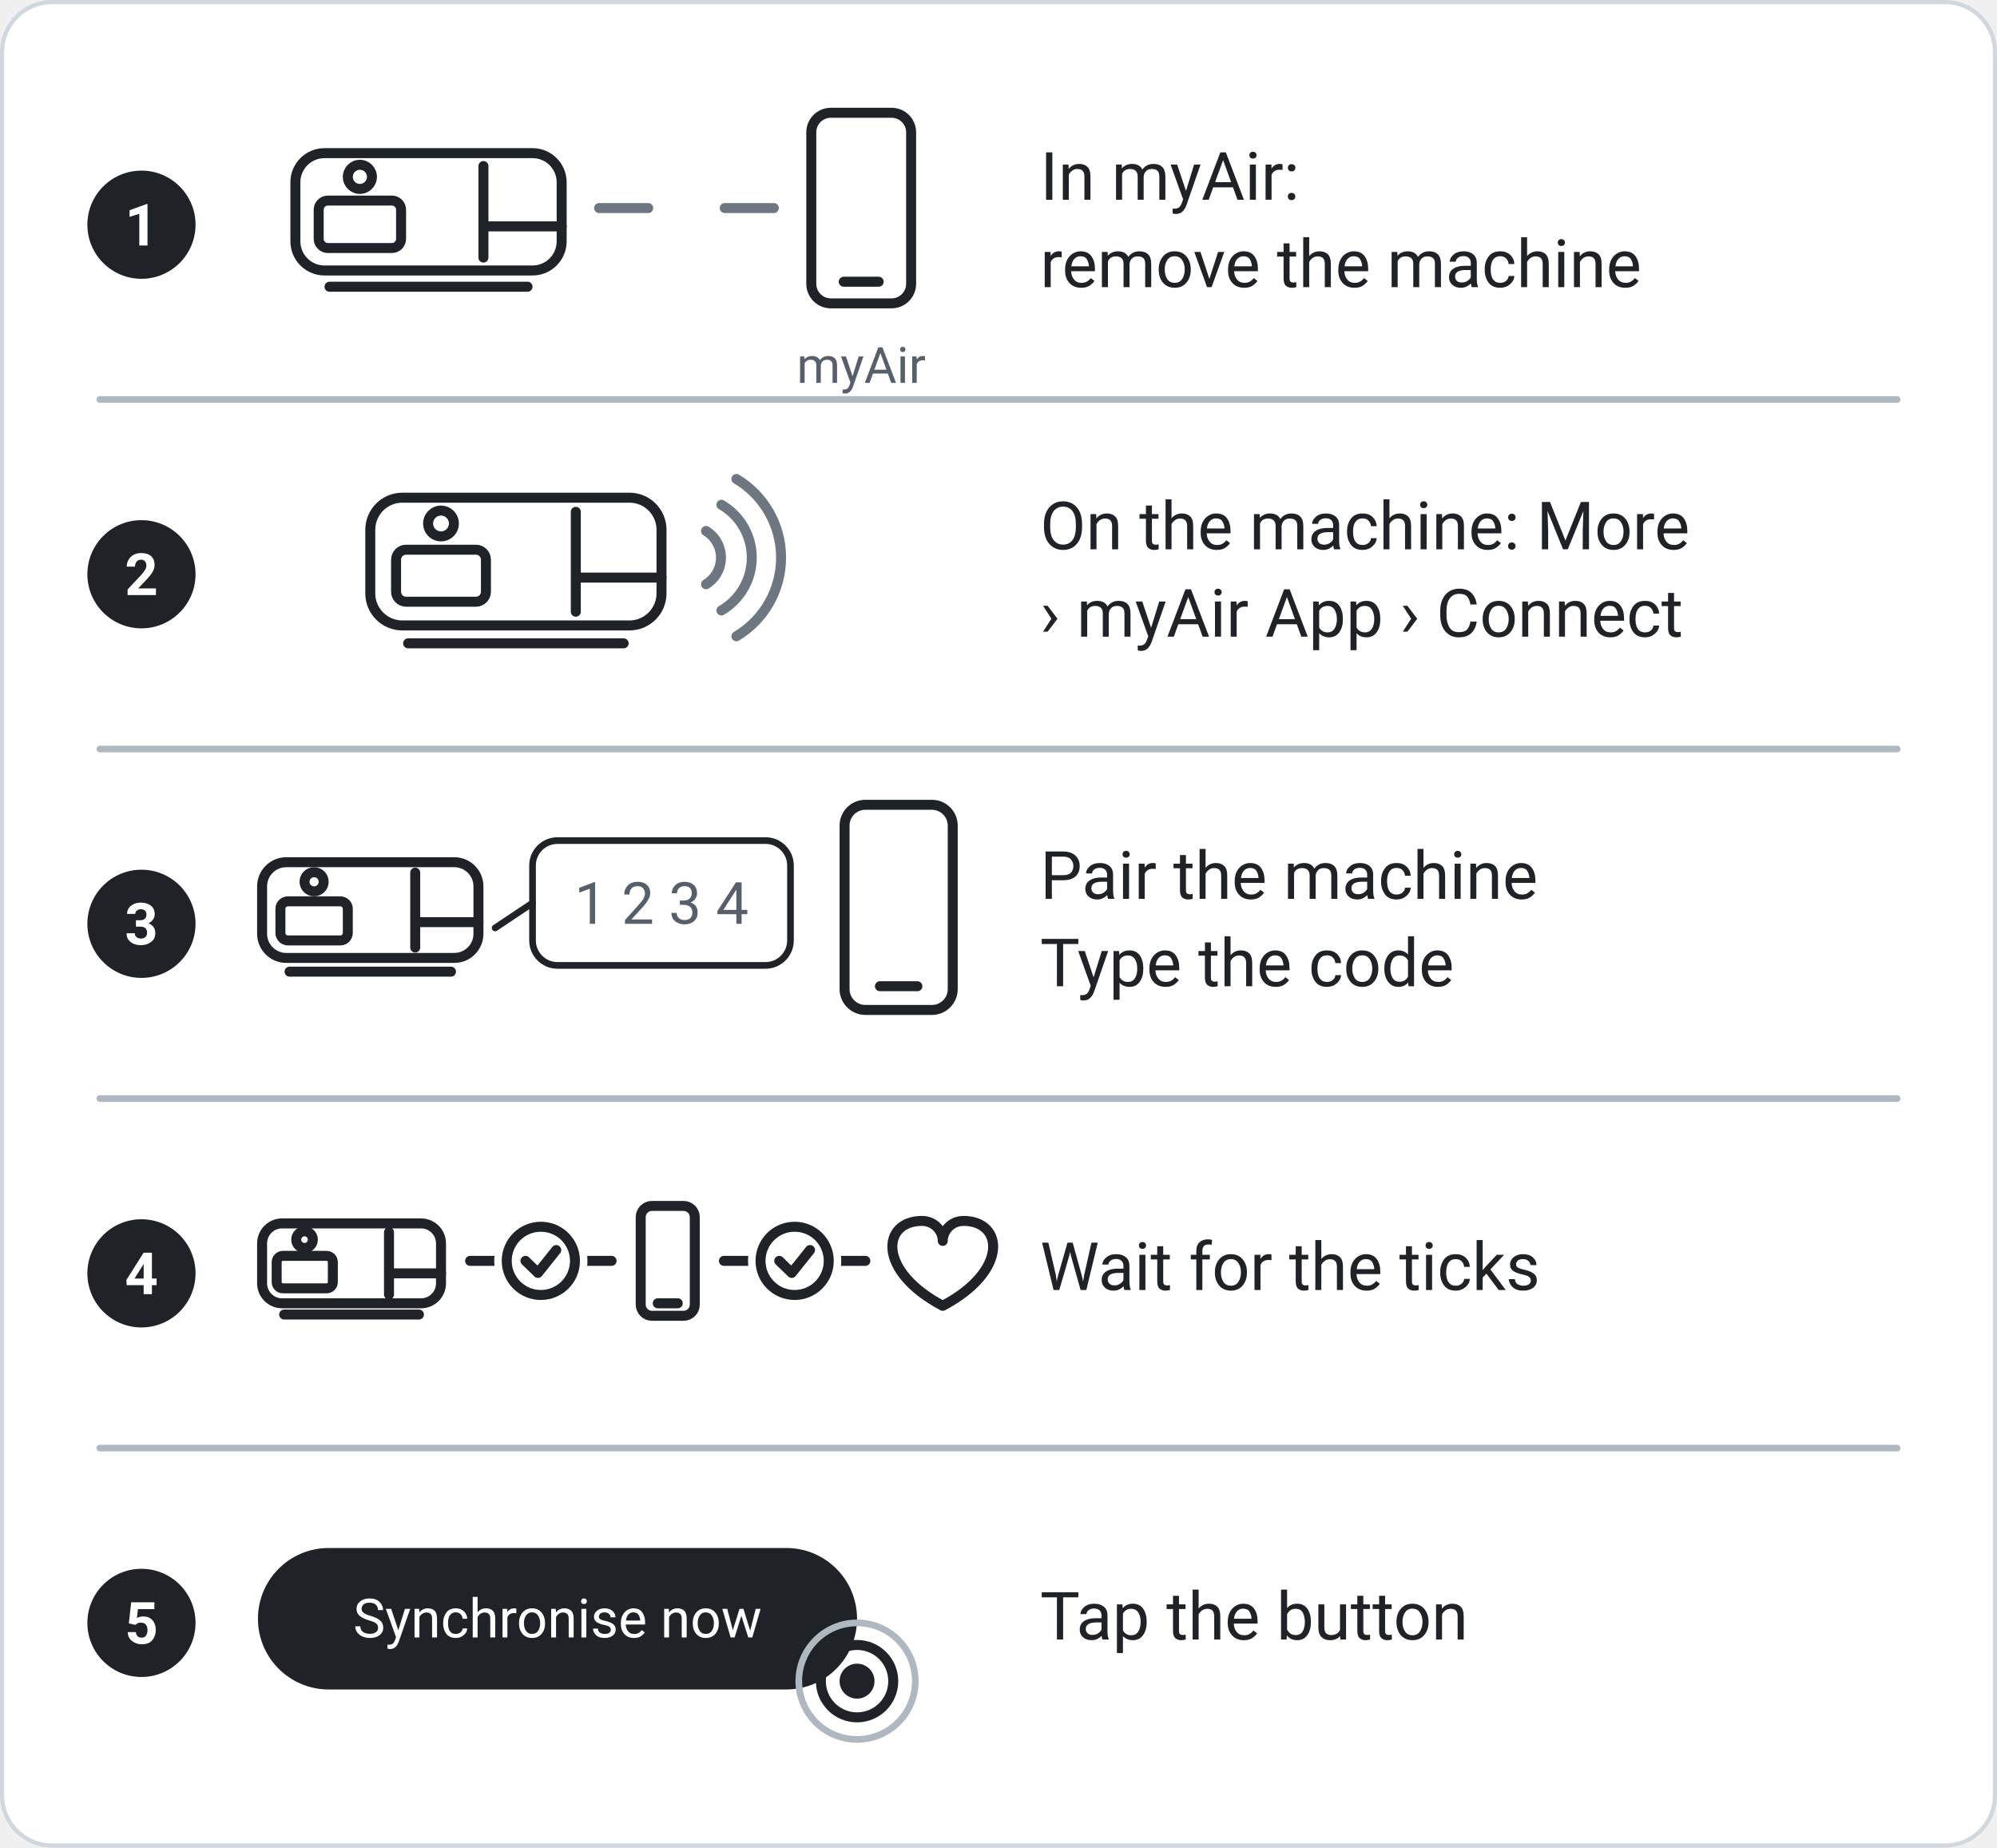
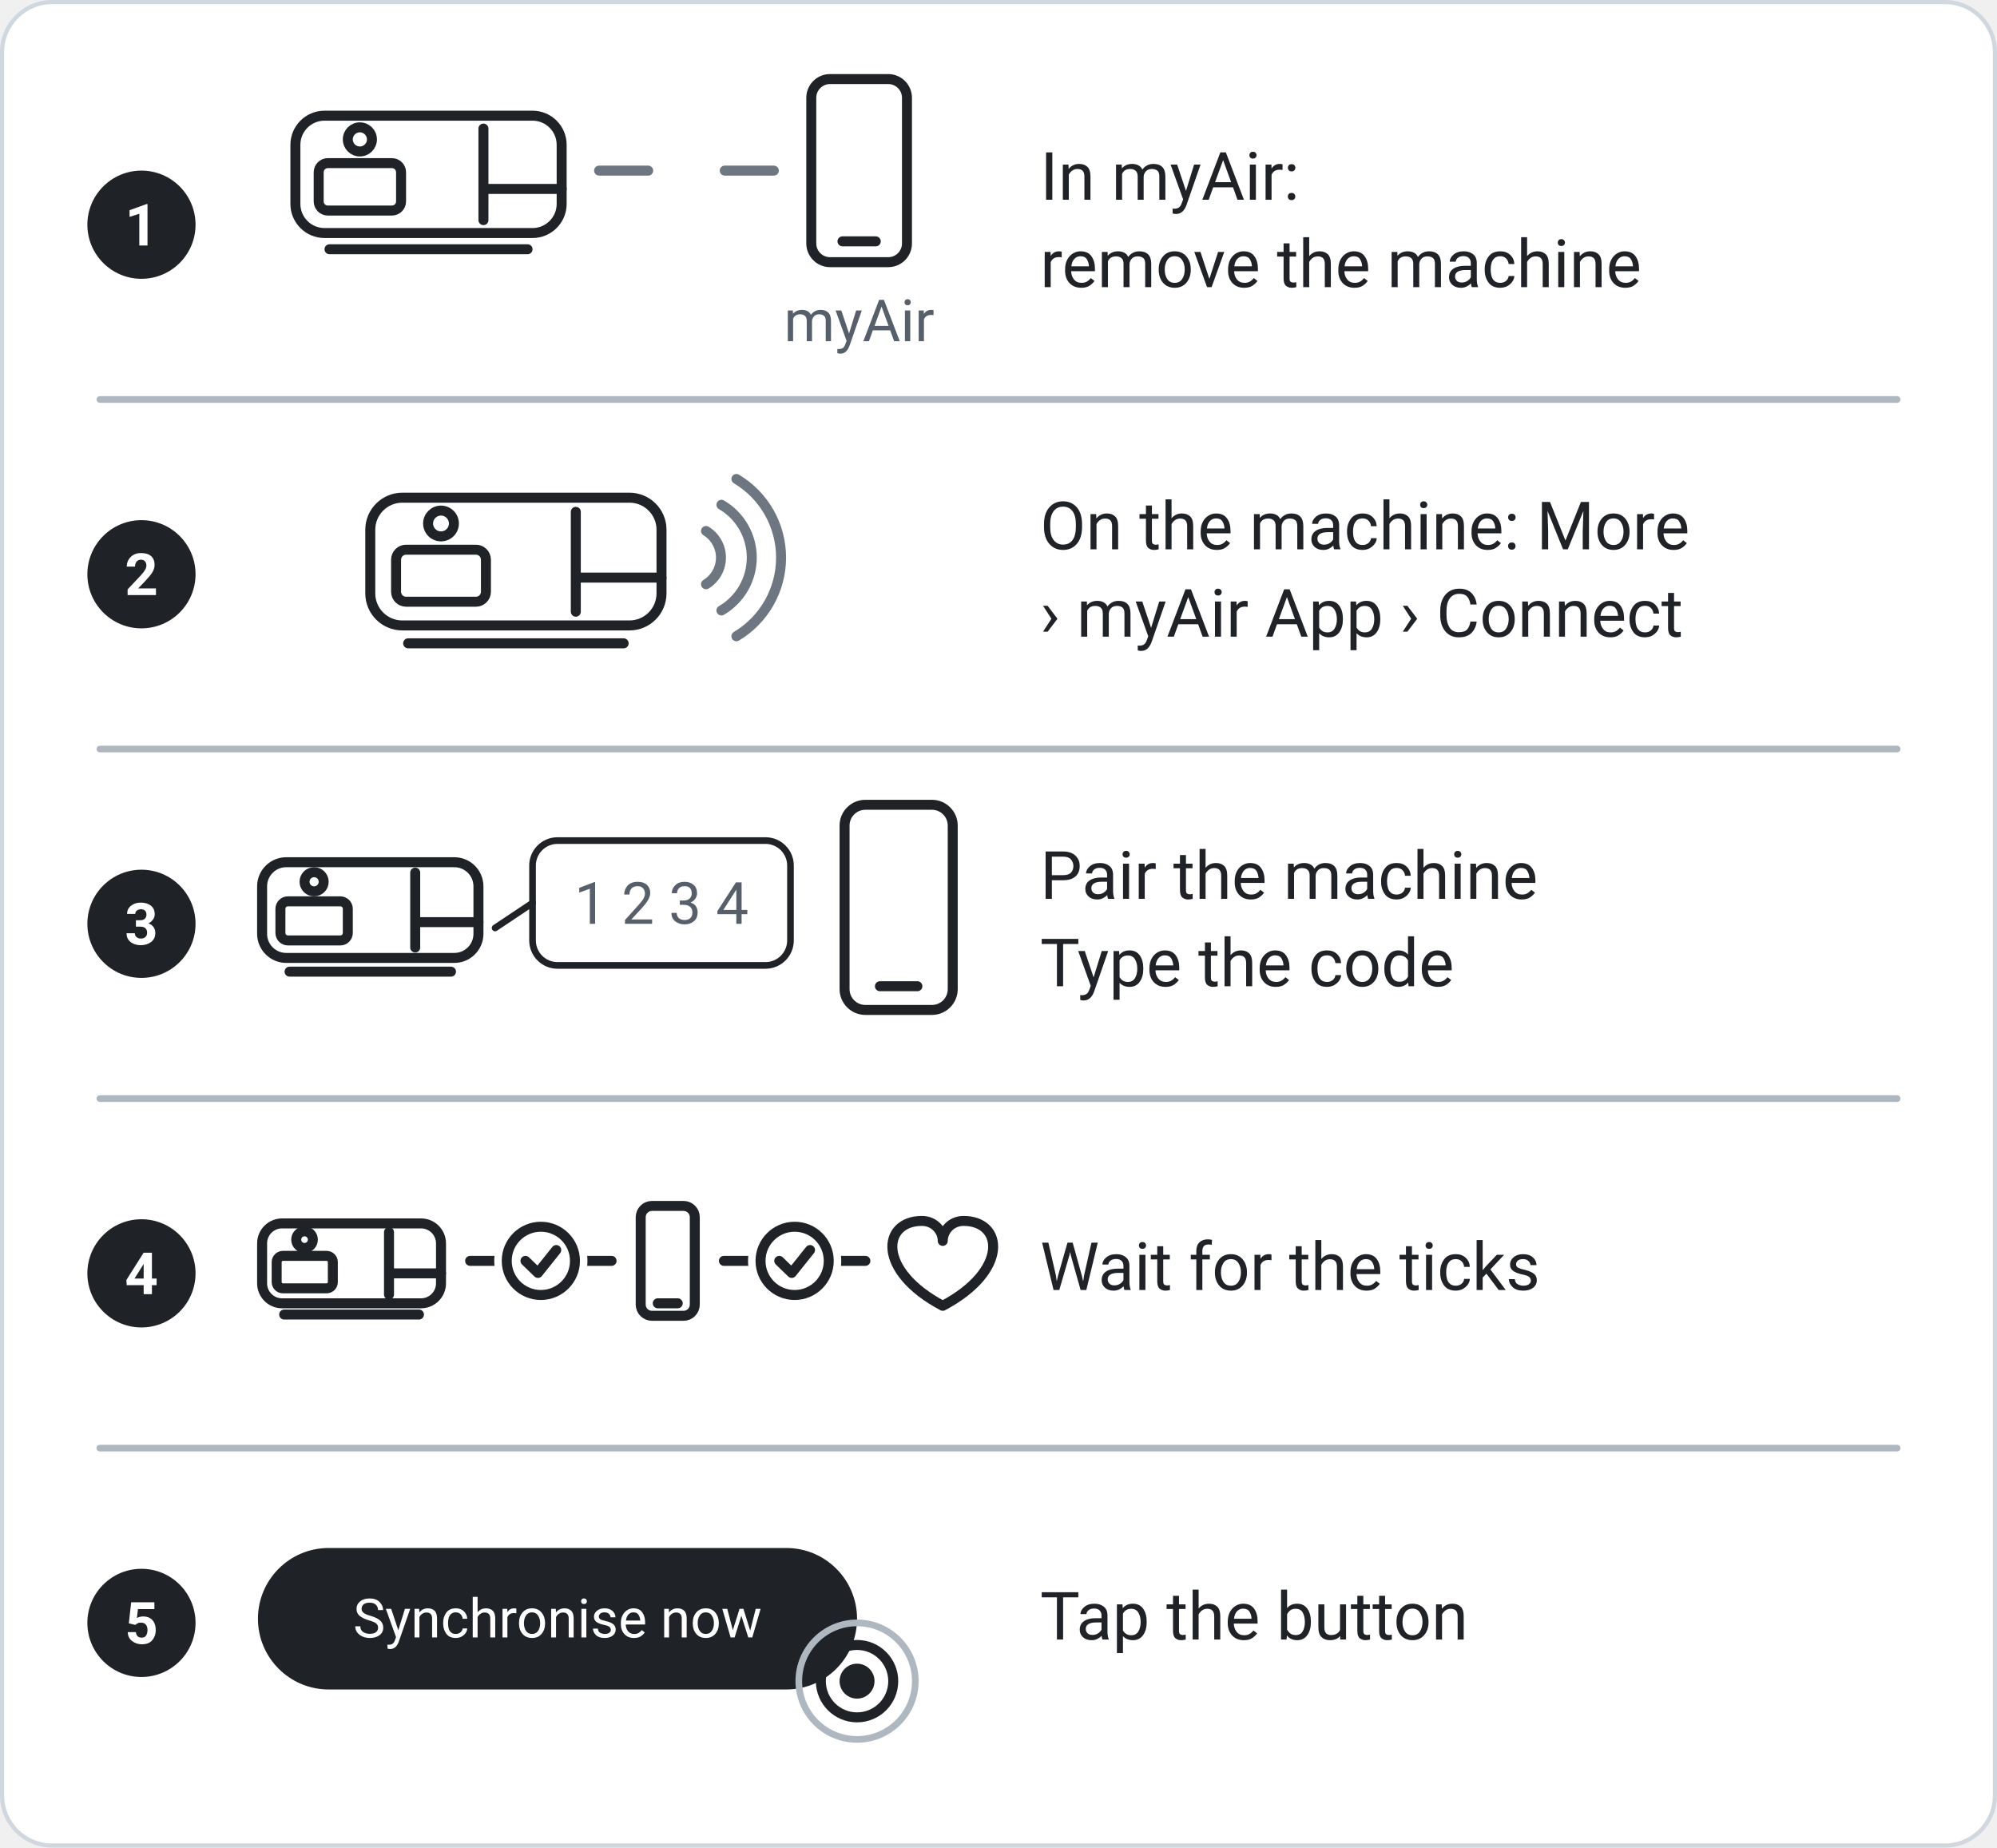
<svg xmlns="http://www.w3.org/2000/svg" viewBox="0 0 480 444" width="480" height="444" role="img" aria-label="First-time setup in five steps: remove the machine from myAir; on the machine choose More, myAir App, Connect; in PAPRelay tap Pair the machine and type the code that the machine shows; wait for the ticks; tap Synchronise now.">
  <style>
  .paper { fill: #ffffff; stroke: #d0d7de; stroke-width: 1; }
  .ink { fill: none; stroke: #1f2328; stroke-width: 2.4; stroke-linecap: round; stroke-linejoin: round; }
  .thin { fill: none; stroke: #1f2328; stroke-width: 1.6; stroke-linecap: round; stroke-linejoin: round; }
  .line { fill: none; stroke: #6e7781; stroke-width: 2.4; stroke-linecap: round; stroke-linejoin: round; }
  .faint { fill: none; stroke: #afb8c1; stroke-width: 1.6; stroke-linecap: round; stroke-linejoin: round; }
  .dash { stroke-dasharray: 7 7; }
  .solid { fill: #1f2328; stroke: none; }
  .hole { fill: #ffffff; stroke: none; }
  .bad { fill: #cf222e; stroke: none; }
  .badline { fill: none; stroke: #cf222e; stroke-width: 2.4; stroke-linecap: round; }
  .onbad { fill: none; stroke: #ffffff; stroke-width: 2.4; stroke-linecap: round; }
  text { font-family: -apple-system, "Segoe UI", Roboto, Helvetica, Arial, sans-serif; fill: #1f2328; }
  .t { font-size: 16px; }
  .b { font-size: 16px; font-weight: 600; }
  .s { font-size: 14px; fill: #57606a; }
  .c { font-size: 13px; }
  .x { font-size: 12px; fill: #57606a; }
  .num { font-size: 14px; font-weight: 700; fill: #ffffff; }
  .on { fill: #ffffff; }
  @media (prefers-color-scheme: dark) {
    .paper { fill: #0d1117; stroke: #30363d; }
    .ink, .thin { stroke: #e6edf3; }
    .line { stroke: #8b949e; }
    .faint { stroke: #484f58; }
    .solid { fill: #e6edf3; }
    .hole { fill: #0d1117; }
    .bad { fill: #f85149; }
    .badline { stroke: #f85149; }
    .onbad { stroke: #0d1117; }
    text { fill: #e6edf3; }
    .s, .x { fill: #8b949e; }
    .num, .on { fill: #0d1117; }
  }
</style>
  <rect class="paper" x="0.5" y="0.5" width="479" height="443" rx="12" />
  <circle class="solid" cx="34" cy="54" r="13" />
  <text class="num" x="34" y="59" text-anchor="middle">1</text>
  <circle class="solid" cx="34" cy="138" r="13" />
  <text class="num" x="34" y="143" text-anchor="middle">2</text>
  <path class="faint" d="M24 96H456" />
  <circle class="solid" cx="34" cy="222" r="13" />
  <text class="num" x="34" y="227" text-anchor="middle">3</text>
  <path class="faint" d="M24 180H456" />
  <circle class="solid" cx="34" cy="306" r="13" />
  <text class="num" x="34" y="311" text-anchor="middle">4</text>
  <path class="faint" d="M24 264H456" />
  <circle class="solid" cx="34" cy="390" r="13" />
  <text class="num" x="34" y="395" text-anchor="middle">5</text>
  <path class="faint" d="M24 348H456" />
-   <rect class="ink" x="71" y="36.8" width="64" height="28.2" rx="7" />
-   <rect class="ink" x="76.6" y="48.2" width="19.8" height="11.4" rx="2.2" />
-   <circle class="ink" cx="86.5" cy="42.5" r="2.9" />
-   <path class="ink" d="M116.2 39.9V61.9M116.2 54.4H135M79.2 68.9H126.8" />
-   <rect class="ink" x="195" y="27.1" width="24" height="45.8" rx="4.7" />
-   <path class="ink" d="M202.8 67.7H211.2" />
-   <path class="line" d="M144 50H155.8M174.2 50H186" />
-   <text class="x" x="207" y="92" text-anchor="middle">myAir</text>
+   <rect class="ink" x="71" y="27.8" width="64" height="28.2" rx="7" />
+   <rect class="ink" x="76.6" y="39.2" width="19.8" height="11.4" rx="2.2" />
+   <circle class="ink" cx="86.5" cy="33.5" r="2.9" />
+   <path class="ink" d="M116.2 30.9V52.9M116.2 45.4H135M79.2 59.9H126.8" />
+   <rect class="ink" x="195" y="19" width="23" height="44" rx="4.5" />
+   <path class="ink" d="M202.5 58H210.5" />
+   <path class="line" d="M144 41H155.8M174.2 41H186" />
+   <text class="s" x="206.5" y="82" text-anchor="middle">myAir</text>
  <text class="t" x="250" y="48" text-anchor="start">In myAir:</text>
  <text class="t" x="250" y="69" text-anchor="start">remove the machine</text>
  <rect class="ink" x="89" y="119.6" width="70" height="30.7" rx="7.7" />
  <rect class="ink" x="95.2" y="132.1" width="21.6" height="12.5" rx="2.4" />
  <circle class="ink" cx="106" cy="125.8" r="3.1" />
  <path class="ink" d="M138.4 123V147M138.4 138.8H159M98.1 154.6H149.9" />
  <path class="line" d="M169.7 127.6A7.5 7.5 0 0 1 169.7 140.4" />
  <path class="line" d="M173.4 121.3A14.7 14.7 0 0 1 173.4 146.7" />
  <path class="line" d="M177 115.1A22 22 0 0 1 177 152.9" />
  <text class="t" x="250" y="132" text-anchor="start">On the machine: More</text>
  <text class="t" x="250" y="153" text-anchor="start">› myAir App › Connect</text>
  <rect class="ink" x="63" y="207.2" width="52" height="23" rx="5.8" />
  <rect class="ink" x="67.4" y="216.6" width="16.2" height="9.4" rx="1.8" />
  <circle class="ink" cx="75.5" cy="211.9" r="2.3" />
  <path class="ink" d="M99.8 209.7V227.7M99.8 221.6H115M69.6 233.5H108.4" />
  <rect class="thin" x="128" y="202" width="62" height="30" rx="6" />
  <path class="thin" d="M128 217L119 223" />
  <text class="s" x="159" y="222" text-anchor="middle">1 2 3 4</text>
  <rect class="ink" x="203" y="193.4" width="26" height="49.3" rx="5" />
  <path class="ink" d="M211.5 237H220.5" />
  <text class="t" x="250" y="216" text-anchor="start">Pair the machine</text>
  <text class="t" x="250" y="237" text-anchor="start">Type the code</text>
  <rect class="ink" x="63" y="294" width="43" height="19.2" rx="4.8" />
  <rect class="ink" x="66.5" y="301.8" width="13.5" height="7.8" rx="1.5" />
  <circle class="ink" cx="73.2" cy="297.9" r="2" />
  <path class="ink" d="M93.5 296.1V311.1M93.5 306H106M68.3 315.9H100.7" />
  <rect class="ink" x="154" y="289.8" width="13" height="26.4" rx="2.7" />
  <path class="ink" d="M158.1 313.2H162.9" />
  <path class="ink" d="M226.6 313.8C210.7 305.4 212 293.4 221.6 293.4C224.6 293.4 226.6 295.8 226.6 298.2C226.6 295.8 228.6 293.4 231.6 293.4C241.2 293.4 242.5 305.4 226.6 313.8Z" />
  <path class="ink" d="M113 303H147" />
  <circle class="hole" cx="130" cy="303" r="11.2" />
  <circle class="ink" cx="130" cy="303" r="8.2" />
  <path class="ink" d="M126.3 303L129.3 305.9L133.7 300.4" />
  <path class="ink" d="M174 303H208" />
  <circle class="hole" cx="191" cy="303" r="11.2" />
  <circle class="ink" cx="191" cy="303" r="8.2" />
  <path class="ink" d="M187.3 303L190.3 305.9L194.7 300.4" />
  <text class="t" x="250" y="310" text-anchor="start">Wait for the ticks</text>
  <rect class="solid" x="62" y="372" width="144" height="34" rx="17" />
  <text class="c on" x="134" y="393.5" text-anchor="middle">Synchronise now</text>
  <circle class="solid" cx="206" cy="404" r="4.2" />
  <circle class="ink" cx="206" cy="404" r="8.7" />
  <circle class="faint" cx="206" cy="404" r="14" />
  <text class="t" x="250" y="394" text-anchor="start">Tap the button</text>
</svg>
